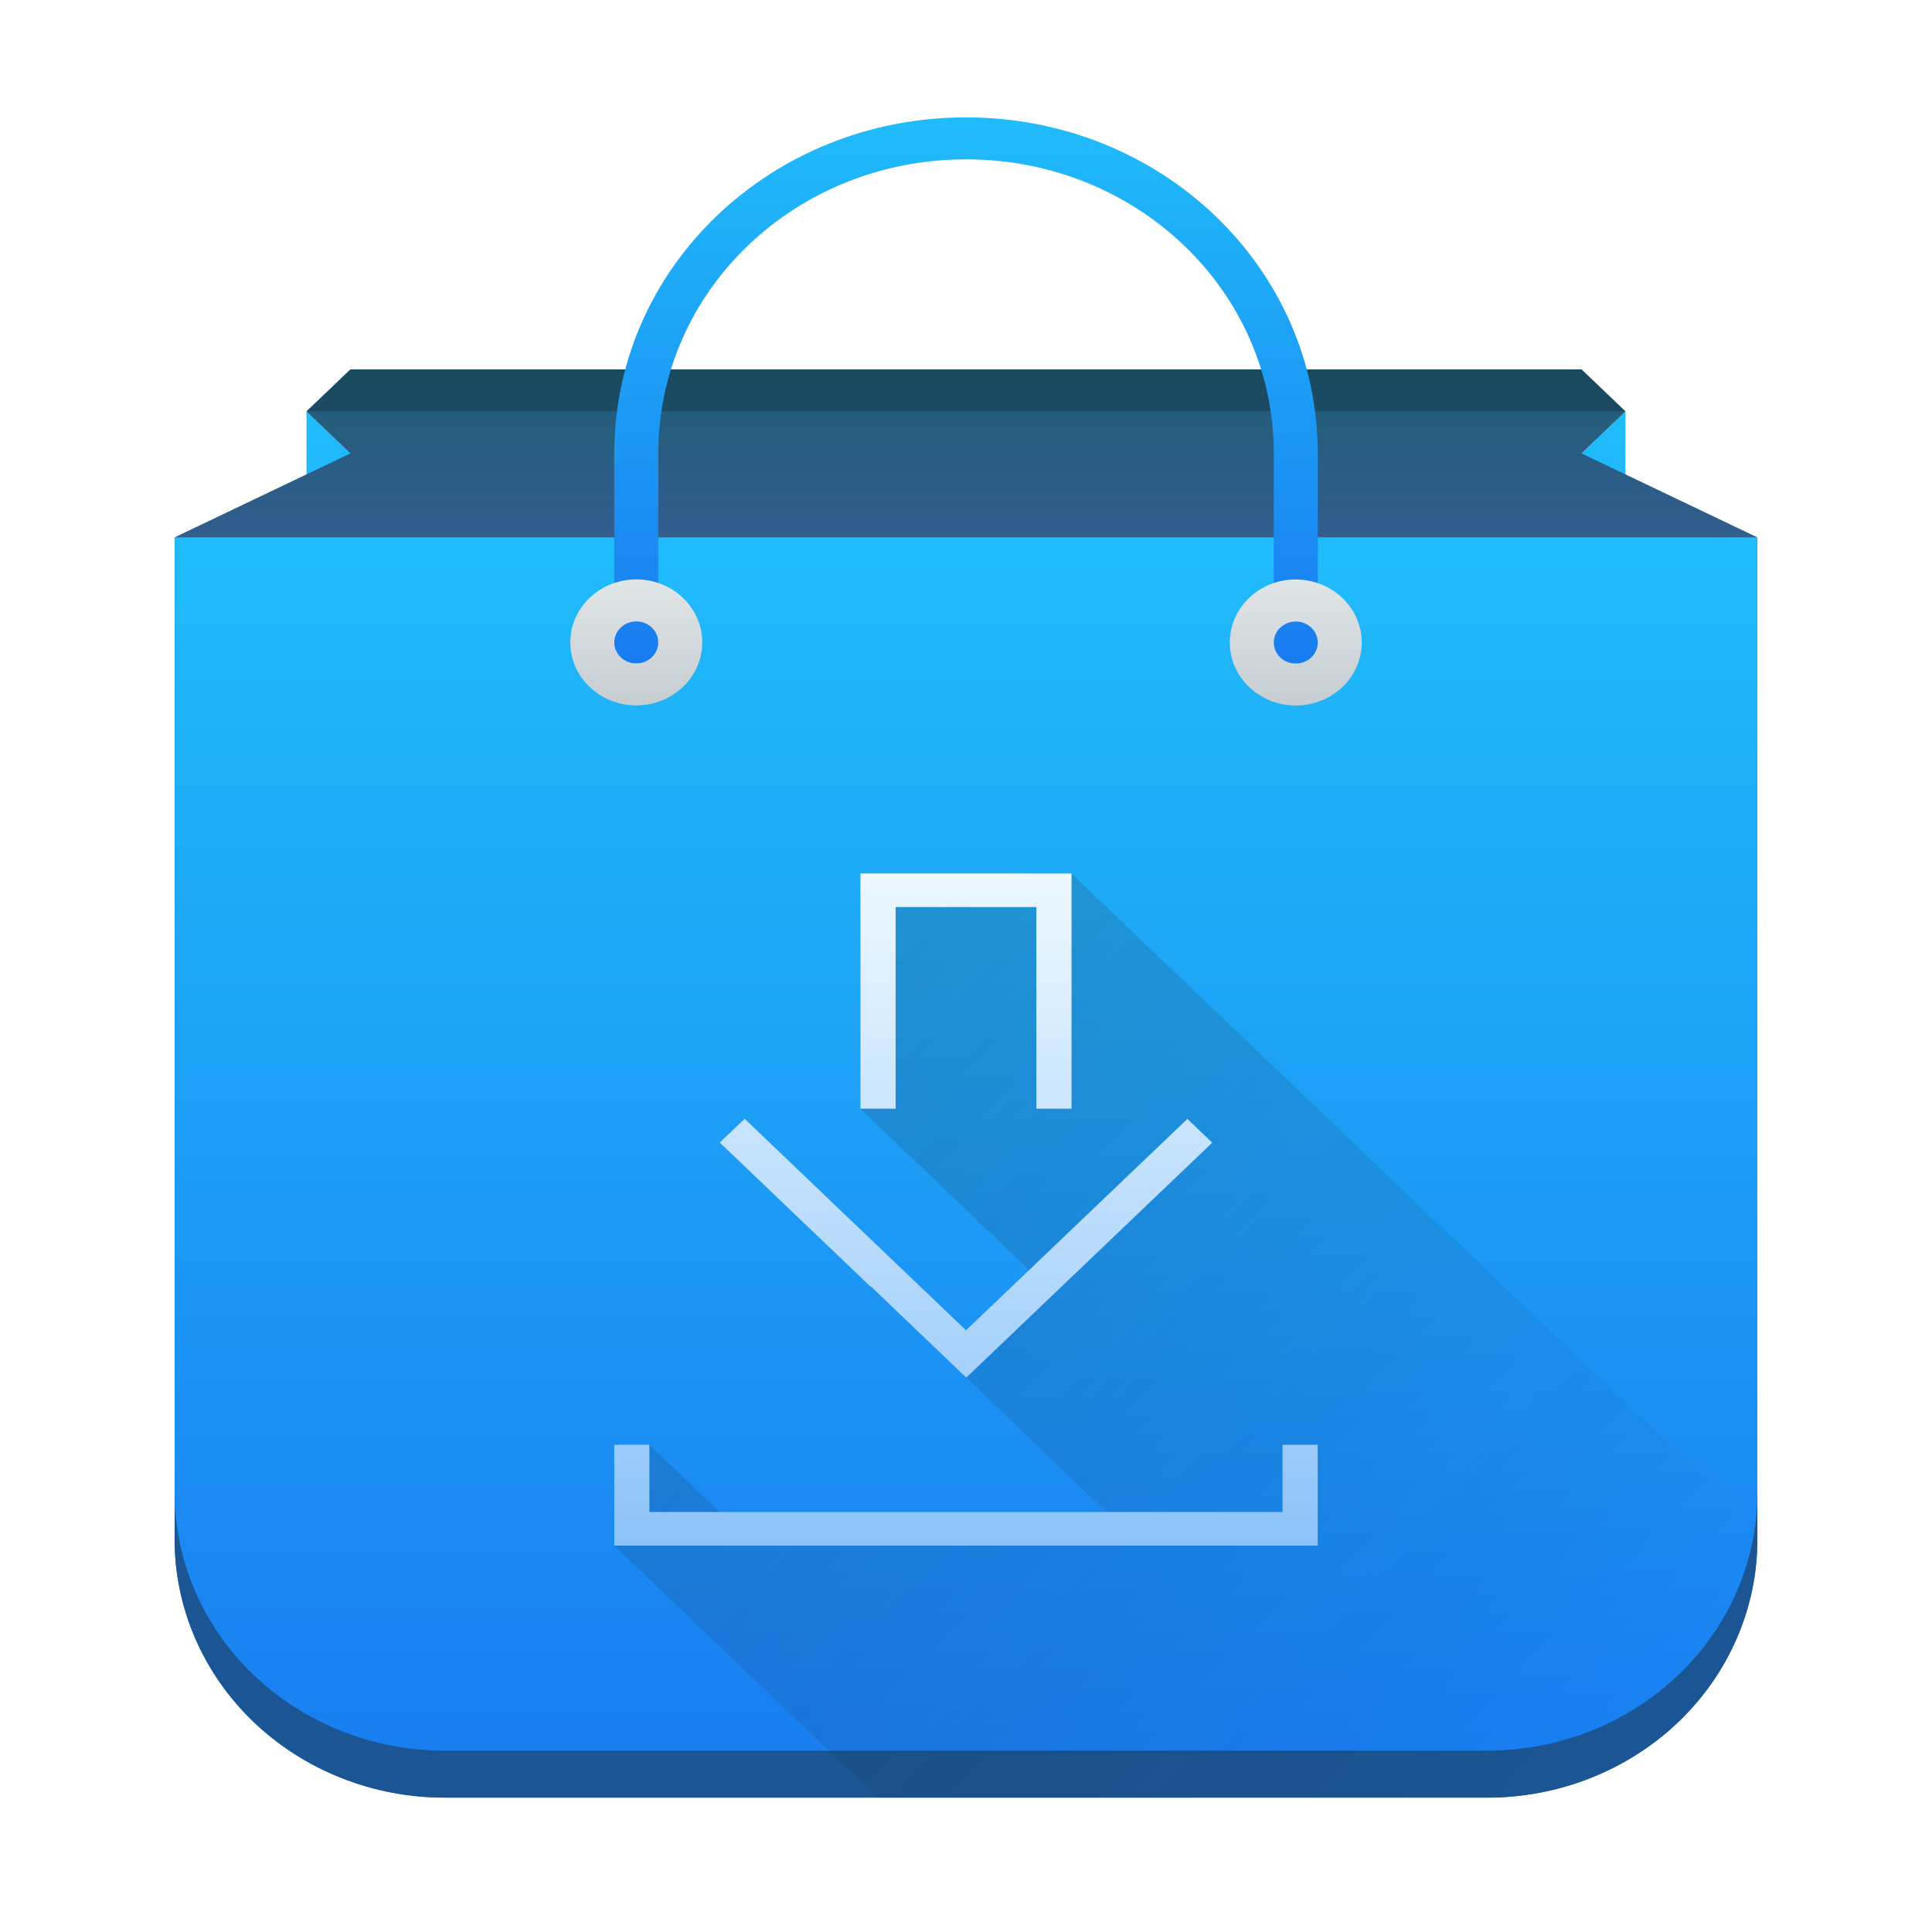
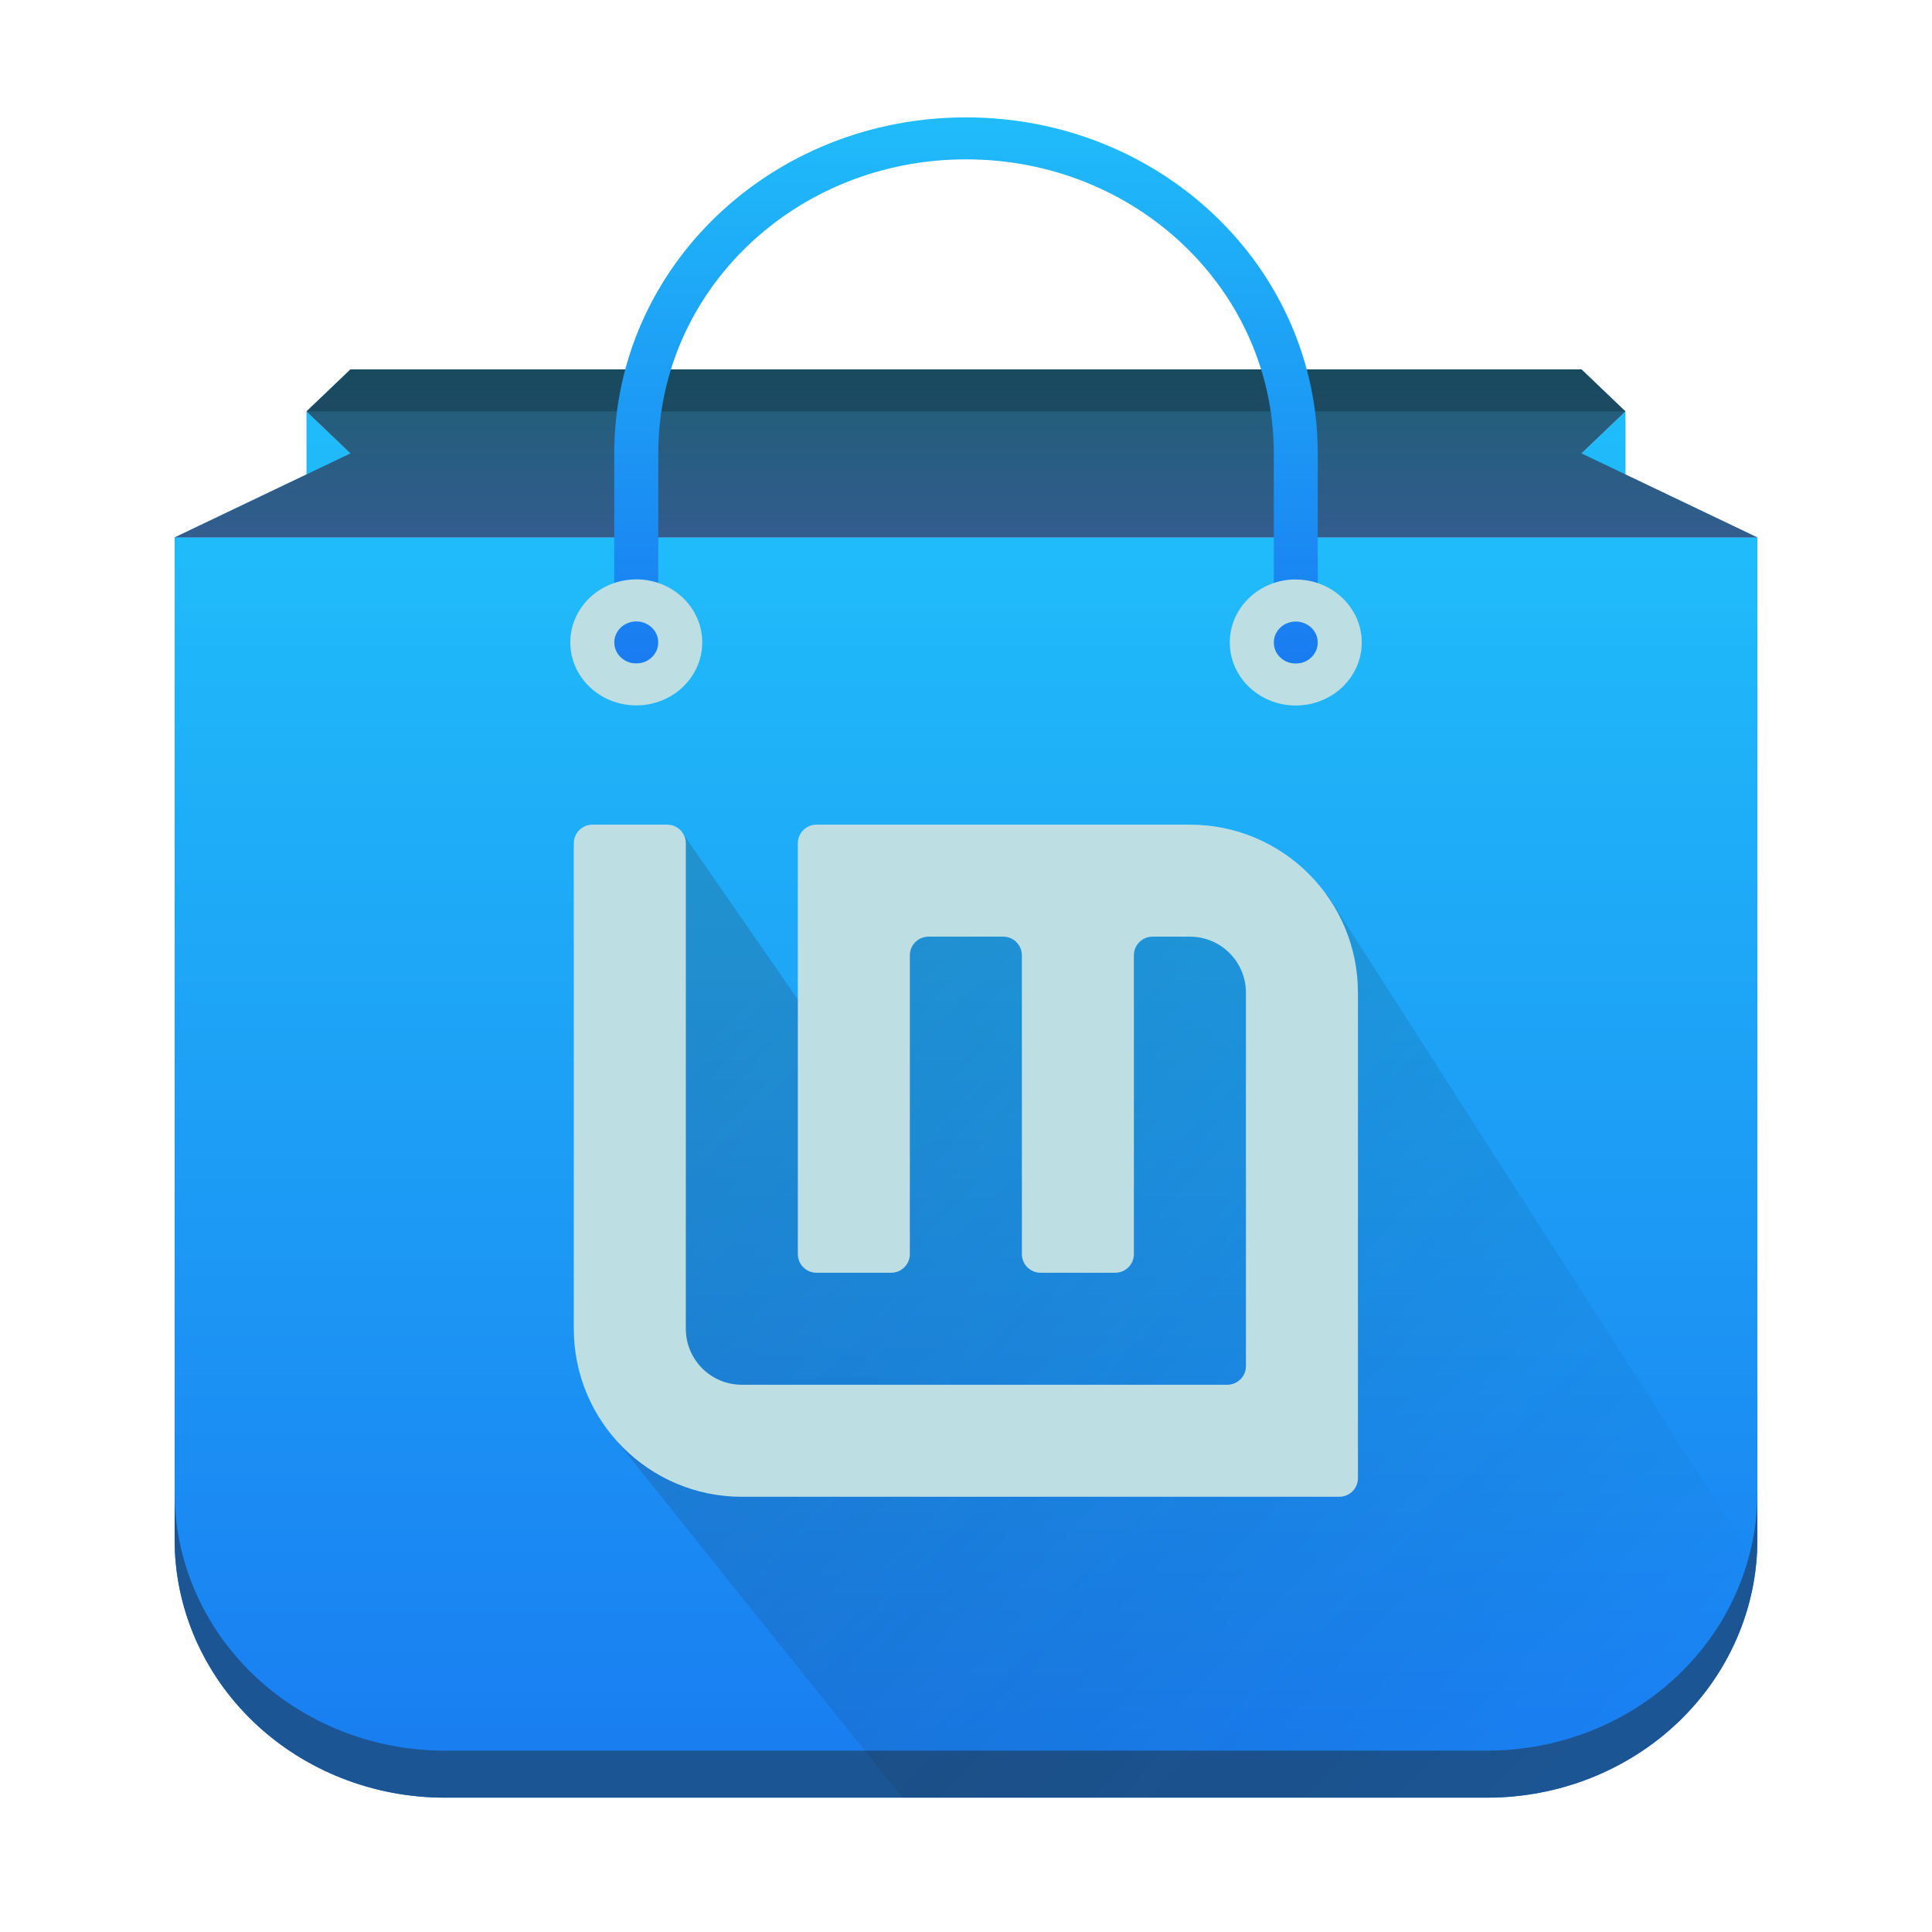
<svg xmlns="http://www.w3.org/2000/svg" width="48" height="48">
  <defs>
-     <linearGradient id="A" x2="-51.07" x1="-51.07" href="#M">
+     <linearGradient id="A" x2="-51.07" x1="-51.07" href="#J">
      <stop stop-color="#197cf1" offset="0" />
      <stop stop-color="#20bcfa" offset="1" />
    </linearGradient>
    <linearGradient id="B" x2="-2.216" y1="44.664" y2="10.222" href="#A" x1="-2.216" />
-     <linearGradient id="C" x2="0" y1="10" y2="14" href="#M">
+     <linearGradient id="C" x2="0" y1="10" y2="14" href="#J">
      <stop stop-color="#1d1e1e" offset="0" />
      <stop stop-color="#44484c" offset="1" />
    </linearGradient>
    <linearGradient id="D" y1="14" y2="10" href="#A" />
    <linearGradient id="E" x2="-422.3" y1="16.504" y2="2.936" href="#A" x1="-422.3" />
-     <linearGradient id="F" href="#M">
+     <linearGradient href="#J">
      <stop stop-color="#c6cdd1" offset="0" />
      <stop stop-color="#e0e5e7" offset="1" />
    </linearGradient>
-     <linearGradient id="G" x2="-422.3" y1="17.548" y2="14.417" href="#F" x1="-422.3" />
-     <linearGradient id="H" x2="-2.216" y1="17.527" y2="14.396" href="#F" x1="-2.216" />
-     <linearGradient id="I" x2="-478.08" y1="44.684" y2="13.373" href="#A" x1="-478.08" />
-     <linearGradient id="J" x1="10.958" x2="10.958" y1="41.204" y2="20.511" href="#M">
-       <stop stop-color="#7cbaf8" offset="0" />
-       <stop stop-color="#f4fcff" offset="1" />
-     </linearGradient>
-     <linearGradient id="K" x1="27.882" x2="48.097" y1="14.976" y2="34.291" href="#M">
+     <linearGradient id="G" x2="-478.08" y1="44.684" y2="13.373" href="#A" x1="-478.08" />
+     <linearGradient id="H" x1="27.786" x2="48.001" y1="14.976" y2="34.291" href="#J">
      <stop stop-color="#292c2f" offset="0" />
      <stop stop-opacity="0" offset="1" />
    </linearGradient>
-     <path id="L" d="m10 10-1 1 1 1-4 2h36l-4-2 1-1-1-1H24z" fill-rule="evenodd" />
-     <linearGradient id="M" gradientUnits="userSpaceOnUse" />
+     <path id="I" d="m10 10-1 1 1 1-4 2h36l-4-2 1-1-1-1H24z" fill-rule="evenodd" />
+     <linearGradient id="J" gradientUnits="userSpaceOnUse" />
  </defs>
  <path d="M7.615 10.221v2.087l1.092-1.044zm32.77 0l-1.092 1.044 1.092 1.044z" fill="url(#B)" fill-rule="evenodd" />
-   <path d="M4.338 13.352v24.885a6.71 6.411 0 0 0 6.724 6.425h25.875a6.71 6.411 0 0 0 6.724-6.425V13.352h-32.6z" fill="url(#I)" />
+   <path d="M4.338 13.352v24.885a6.71 6.411 0 0 0 6.724 6.425h25.875a6.71 6.411 0 0 0 6.724-6.425V13.352h-32.6z" fill="url(#G)" />
  <g transform="matrix(1.0923 0 0 1.0437 -2.2162 -1.2592)">
-     <use fill="url(#D)" href="#L" />
-     <use fill="url(#C)" opacity=".6" href="#L" />
+     <use fill="url(#D)" href="#I" />
+     <use fill="url(#C)" opacity=".6" href="#I" />
  </g>
  <path d="M8.707 9.177l-1.092 1.044h32.77l-1.092-1.044H24z" opacity=".2" />
  <path d="M15.261 16.483v-5.218c0-4.625 3.898-8.349 8.739-8.349s8.739 3.724 8.739 8.349v5.218h-1.092v-5.218c0-4.047-3.41-7.306-7.646-7.306s-7.646 3.258-7.646 7.306v5.218z" fill="url(#E)" />
-   <path d="M15.809 14.394a1.639 1.566 0 0 1 1.638 1.566 1.639 1.566 0 0 1-1.639 1.565 1.639 1.566 0 0 1-1.639-1.565 1.639 1.566 0 0 1 1.639-1.565m0 1.044a.546.522 0 0 0-.546.522.546.522 0 0 0 .546.522.546.522 0 0 0 .546-.522.546.522 0 0 0-.546-.522" fill="url(#G)" />
-   <path d="M32.193 14.396a1.639 1.566 0 0 0-1.639 1.566 1.639 1.566 0 0 0 1.639 1.566 1.639 1.566 0 0 0 1.639-1.565 1.639 1.566 0 0 0-1.639-1.565m0 1.044a.546.522 0 0 1 .546.522.546.522 0 0 1-.546.522.546.522 0 0 1-.546-.522.546.522 0 0 1 .546-.522" fill="url(#H)" />
+   <path d="M15.809 14.394a1.639 1.566 0 0 1 1.638 1.566 1.639 1.566 0 0 1-1.639 1.565 1.639 1.566 0 0 1-1.639-1.565 1.639 1.566 0 0 1 1.639-1.565m0 1.044a.546.522 0 0 0-.546.522.546.522 0 0 0 .546.522.546.522 0 0 0 .546-.522.546.522 0 0 0-.546-.522m16.385-1.043a1.639 1.566 0 0 0-1.639 1.566 1.639 1.566 0 0 0 1.639 1.566 1.639 1.566 0 0 0 1.639-1.565 1.639 1.566 0 0 0-1.639-1.565m0 1.044a.546.522 0 0 1 .546.522.546.522 0 0 1-.546.522.546.522 0 0 1-.546-.522.546.522 0 0 1 .546-.522" fill="#bddfe3" />
  <path d="M43.662 37.069a6.71 6.411 0 0 1-6.724 6.425H11.063a6.71 6.411 0 0 1-6.724-6.425v1.168a6.71 6.411 0 0 0 6.724 6.425h25.875a6.71 6.411 0 0 0 6.724-6.425z" fill="#1c5593" />
-   <path d="M21.815 44.662h15.122a6.554 6.262 0 0 0 .67-.031 6.554 6.262 0 0 0 .663-.094 6.554 6.262 0 0 0 .651-.158 6.554 6.262 0 0 0 .629-.219 6.554 6.262 0 0 0 .606-.277 6.554 6.262 0 0 0 .571-.334 6.554 6.262 0 0 0 .535-.386 6.554 6.262 0 0 0 .492-.436 6.554 6.262 0 0 0 .443-.48 6.554 6.262 0 0 0 .393-.52 6.554 6.262 0 0 0 .334-.557 6.554 6.262 0 0 0 .275-.582 6.554 6.262 0 0 0 .213-.607 6.554 6.262 0 0 0 .147-.626 6.554 6.262 0 0 0 .083-.637 6.554 6.262 0 0 0 .017-.48v-.255L26.62 21.702l-4.937.453-.306 5.392 4.578 4.374-1.95 2.305 4.013 3.847-9.784-.17-2.101-2.007-.874 2.505z" fill="url(#K)" opacity=".2" />
-   <path d="M21.378 21.701v5.845h.874v-5.01h3.496v5.01h.874v-5.844zm-2.877 6.095l-.618.591 3.751 3.585.008-.007 2.365 2.261 2.36-2.254 3.751-3.583-.618-.59-3.751 3.583L24 33.051l-1.748-1.67zm-3.24 8.099V38.4h17.477v-2.505h-.874v1.67h-15.73v-1.67z" fill="url(#J)" />
+   <path d="M22.421 44.662h14.42l.67-.031.663-.094.651-.158.629-.219.606-.277c.196-.102.387-.213.571-.334s.364-.249.535-.386a6.45 6.45 0 0 0 .492-.436 6.36 6.36 0 0 0 .443-.48 6.28 6.28 0 0 0 .393-.52c.121-.18.233-.366.334-.557a6.13 6.13 0 0 0 .275-.582 6.07 6.07 0 0 0 .213-.607c.06-.206.109-.415.147-.626s.083-.637.083-.637L32.977 22.229l-12.968-1.646-.147 10.636 2.697 3.329 2.818.757 2.546 1.491-5.478-8.172-5.472-7.907-1.881 14.795z" fill="url(#H)" opacity=".2" />
+   <path d="M33.738 36.723v-12.06a4.175 4.175 0 0 0-4.175-4.175h-9.277a.464.464 0 0 0-.464.464v10.205a.464.464 0 0 0 .464.464h1.855a.464.464 0 0 0 .464-.464v-7.422a.464.464 0 0 1 .464-.464h1.855a.464.464 0 0 1 .464.464v7.422a.464.464 0 0 0 .464.464h1.855a.464.464 0 0 0 .464-.464v-7.422a.464.464 0 0 1 .464-.464h.928a1.392 1.392 0 0 1 1.392 1.392v9.277a.464.464 0 0 1-.464.464h-12.06a1.392 1.392 0 0 1-1.392-1.392v-12.06a.464.464 0 0 0-.464-.464H14.72a.464.464 0 0 0-.464.464v12.06a4.175 4.175 0 0 0 4.175 4.175h14.843a.464.464 0 0 0 .464-.464z" fill="#bddfe3" />
</svg>
